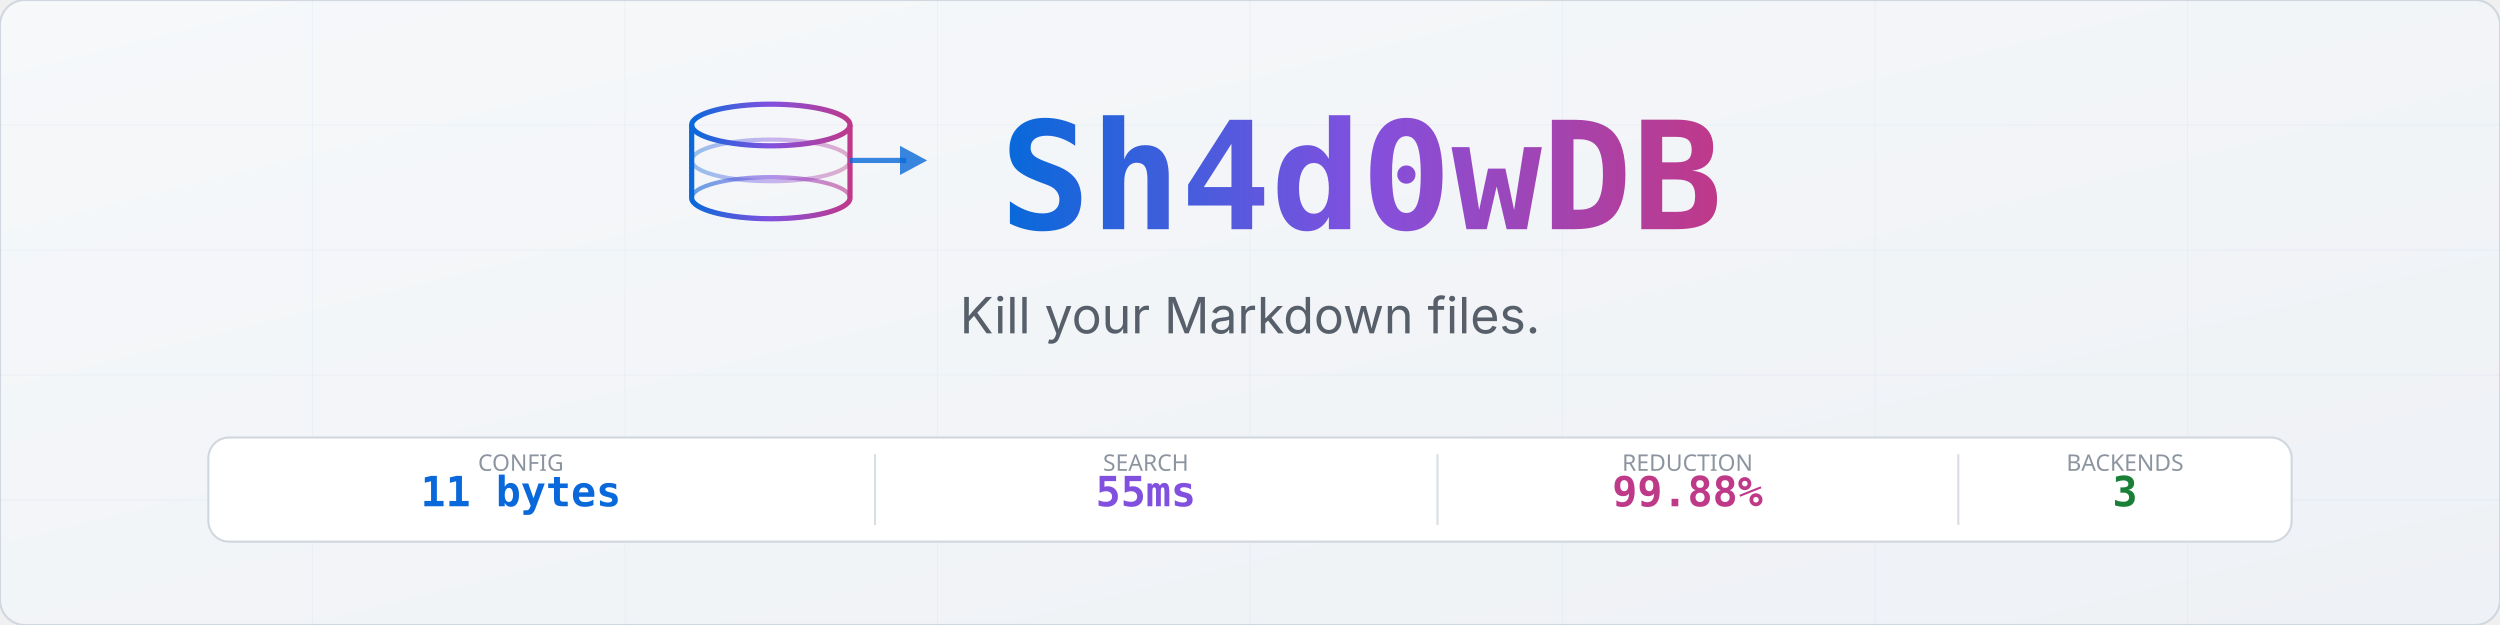
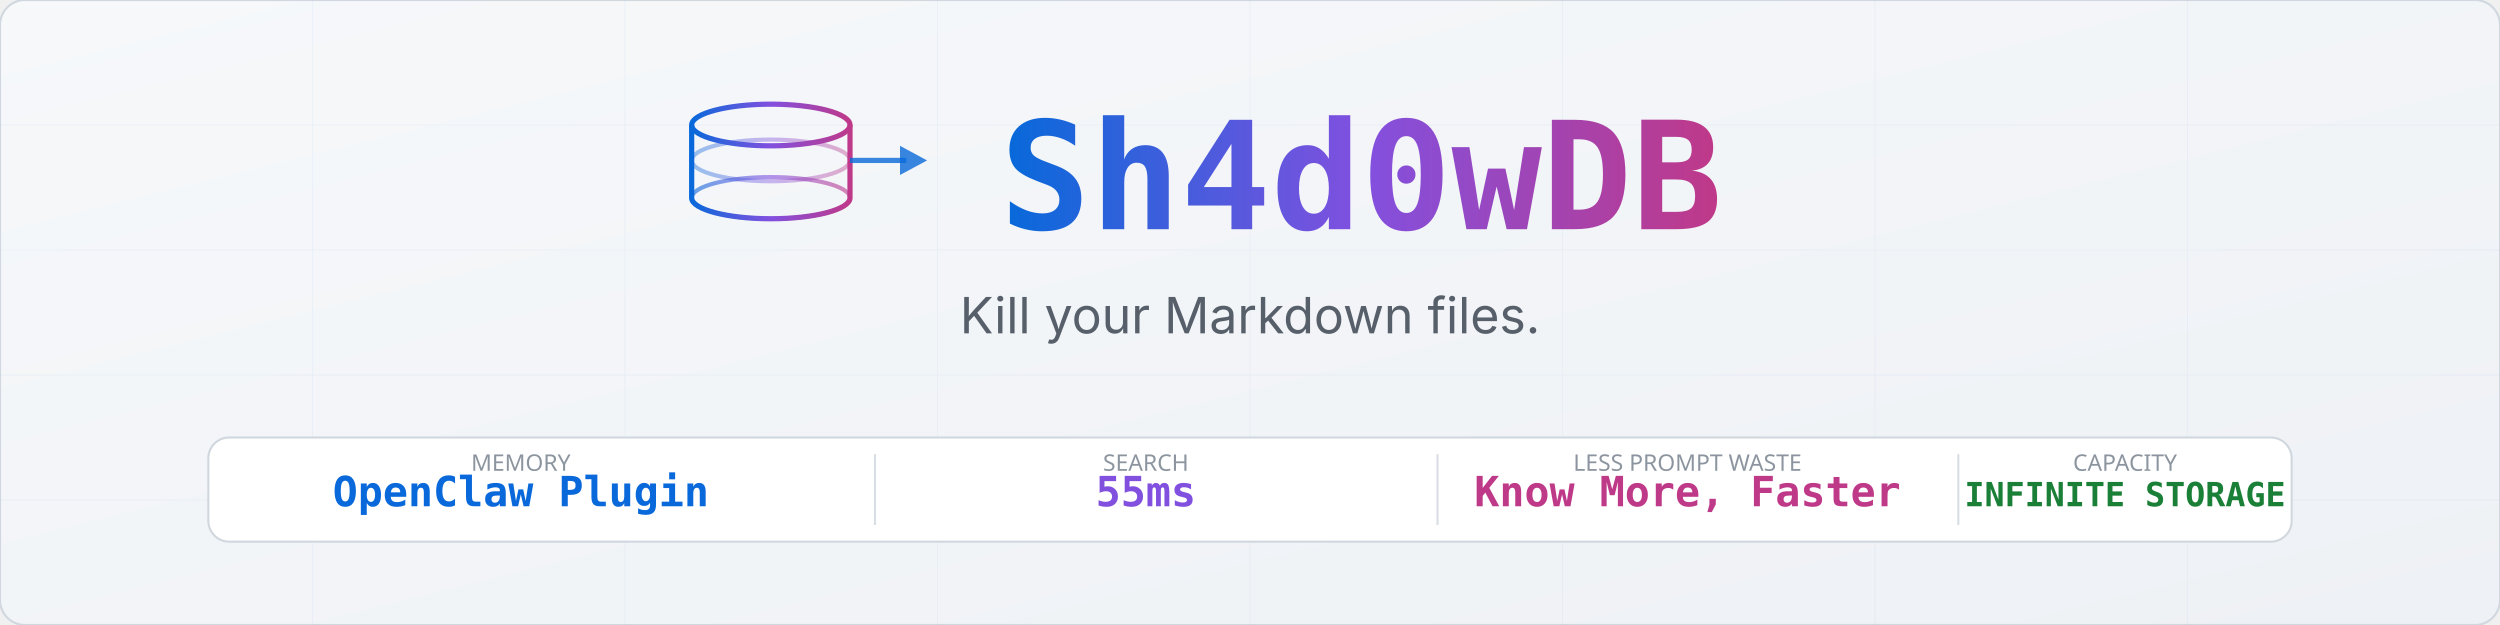
<svg xmlns="http://www.w3.org/2000/svg" width="1200" height="300" viewBox="0 0 1200 300">
  <defs>
    <linearGradient id="bg" x1="0%" y1="0%" x2="100%" y2="100%">
      <stop offset="0%" style="stop-color:#f6f8fa;stop-opacity:1" />
      <stop offset="100%" style="stop-color:#eef1f5;stop-opacity:1" />
    </linearGradient>
    <linearGradient id="accent" x1="0%" y1="0%" x2="100%" y2="0%">
      <stop offset="0%" style="stop-color:#0969da" />
      <stop offset="50%" style="stop-color:#8250df" />
      <stop offset="100%" style="stop-color:#bf3989" />
    </linearGradient>
  </defs>
  <rect width="1200" height="300" rx="12" fill="url(#bg)" stroke="#d0d7de" stroke-width="1" />
  <g opacity="0.04" stroke="#0969da" stroke-width="0.5">
    <line x1="0" y1="60" x2="1200" y2="60" />
    <line x1="0" y1="120" x2="1200" y2="120" />
    <line x1="0" y1="180" x2="1200" y2="180" />
    <line x1="0" y1="240" x2="1200" y2="240" />
    <line x1="150" y1="0" x2="150" y2="300" />
    <line x1="300" y1="0" x2="300" y2="300" />
    <line x1="450" y1="0" x2="450" y2="300" />
    <line x1="600" y1="0" x2="600" y2="300" />
    <line x1="750" y1="0" x2="750" y2="300" />
    <line x1="900" y1="0" x2="900" y2="300" />
    <line x1="1050" y1="0" x2="1050" y2="300" />
  </g>
  <g transform="translate(330, 50)">
    <ellipse cx="40" cy="10" rx="38" ry="10" fill="none" stroke="url(#accent)" stroke-width="2.5" />
    <path d="M2,10 v35 a38,10 0 0,0 76,0 v-35" fill="none" stroke="url(#accent)" stroke-width="2.5" />
    <ellipse cx="40" cy="45" rx="38" ry="10" fill="none" stroke="url(#accent)" stroke-width="2" opacity="0.6" />
    <ellipse cx="40" cy="27" rx="38" ry="10" fill="none" stroke="url(#accent)" stroke-width="2" opacity="0.4" />
    <line x1="78" y1="27" x2="105" y2="27" stroke="#0969da" stroke-width="2.5" opacity="0.8" />
    <polygon points="102,20 115,27 102,34" fill="#0969da" opacity="0.8" />
  </g>
  <text x="480" y="110" font-family="'SF Mono', 'Fira Code', 'Cascadia Code', monospace" font-size="72" font-weight="700" fill="url(#accent)">Sh4d0wDB</text>
  <text x="600" y="160" font-family="-apple-system, BlinkMacSystemFont, 'Segoe UI', sans-serif" font-size="24" fill="#57606a" text-anchor="middle">Kill your Markdown files.</text>
  <g transform="translate(0, 210)">
    <rect x="100" y="0" width="1000" height="50" rx="10" fill="#ffffff" stroke="#d0d7de" stroke-width="1" />
-     <text x="250" y="33" font-family="'SF Mono', monospace" font-size="20" fill="#0969da" text-anchor="middle" font-weight="600">11 bytes</text>
-     <text x="250" y="16" font-family="sans-serif" font-size="11" fill="#8c959f" text-anchor="middle">CONFIG</text>
+     <text x="250" y="33" font-family="'SF Mono', monospace" font-size="20" fill="#0969da" text-anchor="middle" font-weight="600">OpenClaw Plugin</text>
+     <text x="250" y="16" font-family="sans-serif" font-size="11" fill="#8c959f" text-anchor="middle">MEMORY</text>
    <line x1="420" y1="8" x2="420" y2="42" stroke="#d8dee4" stroke-width="1" />
    <text x="550" y="33" font-family="'SF Mono', monospace" font-size="20" fill="#8250df" text-anchor="middle" font-weight="600">55ms</text>
    <text x="550" y="16" font-family="sans-serif" font-size="11" fill="#8c959f" text-anchor="middle">SEARCH</text>
    <line x1="690" y1="8" x2="690" y2="42" stroke="#d8dee4" stroke-width="1" />
-     <text x="810" y="33" font-family="'SF Mono', monospace" font-size="20" fill="#bf3989" text-anchor="middle" font-weight="600">99.88%</text>
-     <text x="810" y="16" font-family="sans-serif" font-size="11" fill="#8c959f" text-anchor="middle">REDUCTION</text>
+     <text x="810" y="33" font-family="'SF Mono', monospace" font-size="20" fill="#bf3989" text-anchor="middle" font-weight="600">Know More, Faster</text>
+     <text x="810" y="16" font-family="sans-serif" font-size="11" fill="#8c959f" text-anchor="middle">LESS PROMPT WASTE</text>
    <line x1="940" y1="8" x2="940" y2="42" stroke="#d8dee4" stroke-width="1" />
-     <text x="1020" y="33" font-family="'SF Mono', monospace" font-size="20" fill="#1a7f37" text-anchor="middle" font-weight="600">3</text>
-     <text x="1020" y="16" font-family="sans-serif" font-size="11" fill="#8c959f" text-anchor="middle">BACKENDS</text>
+     <text x="1020" y="33" font-family="'SF Mono', monospace" font-size="16" fill="#1a7f37" text-anchor="middle" font-weight="600">INFINITE STORAGE</text>
+     <text x="1020" y="16" font-family="sans-serif" font-size="11" fill="#8c959f" text-anchor="middle">CAPACITY</text>
  </g>
</svg>
